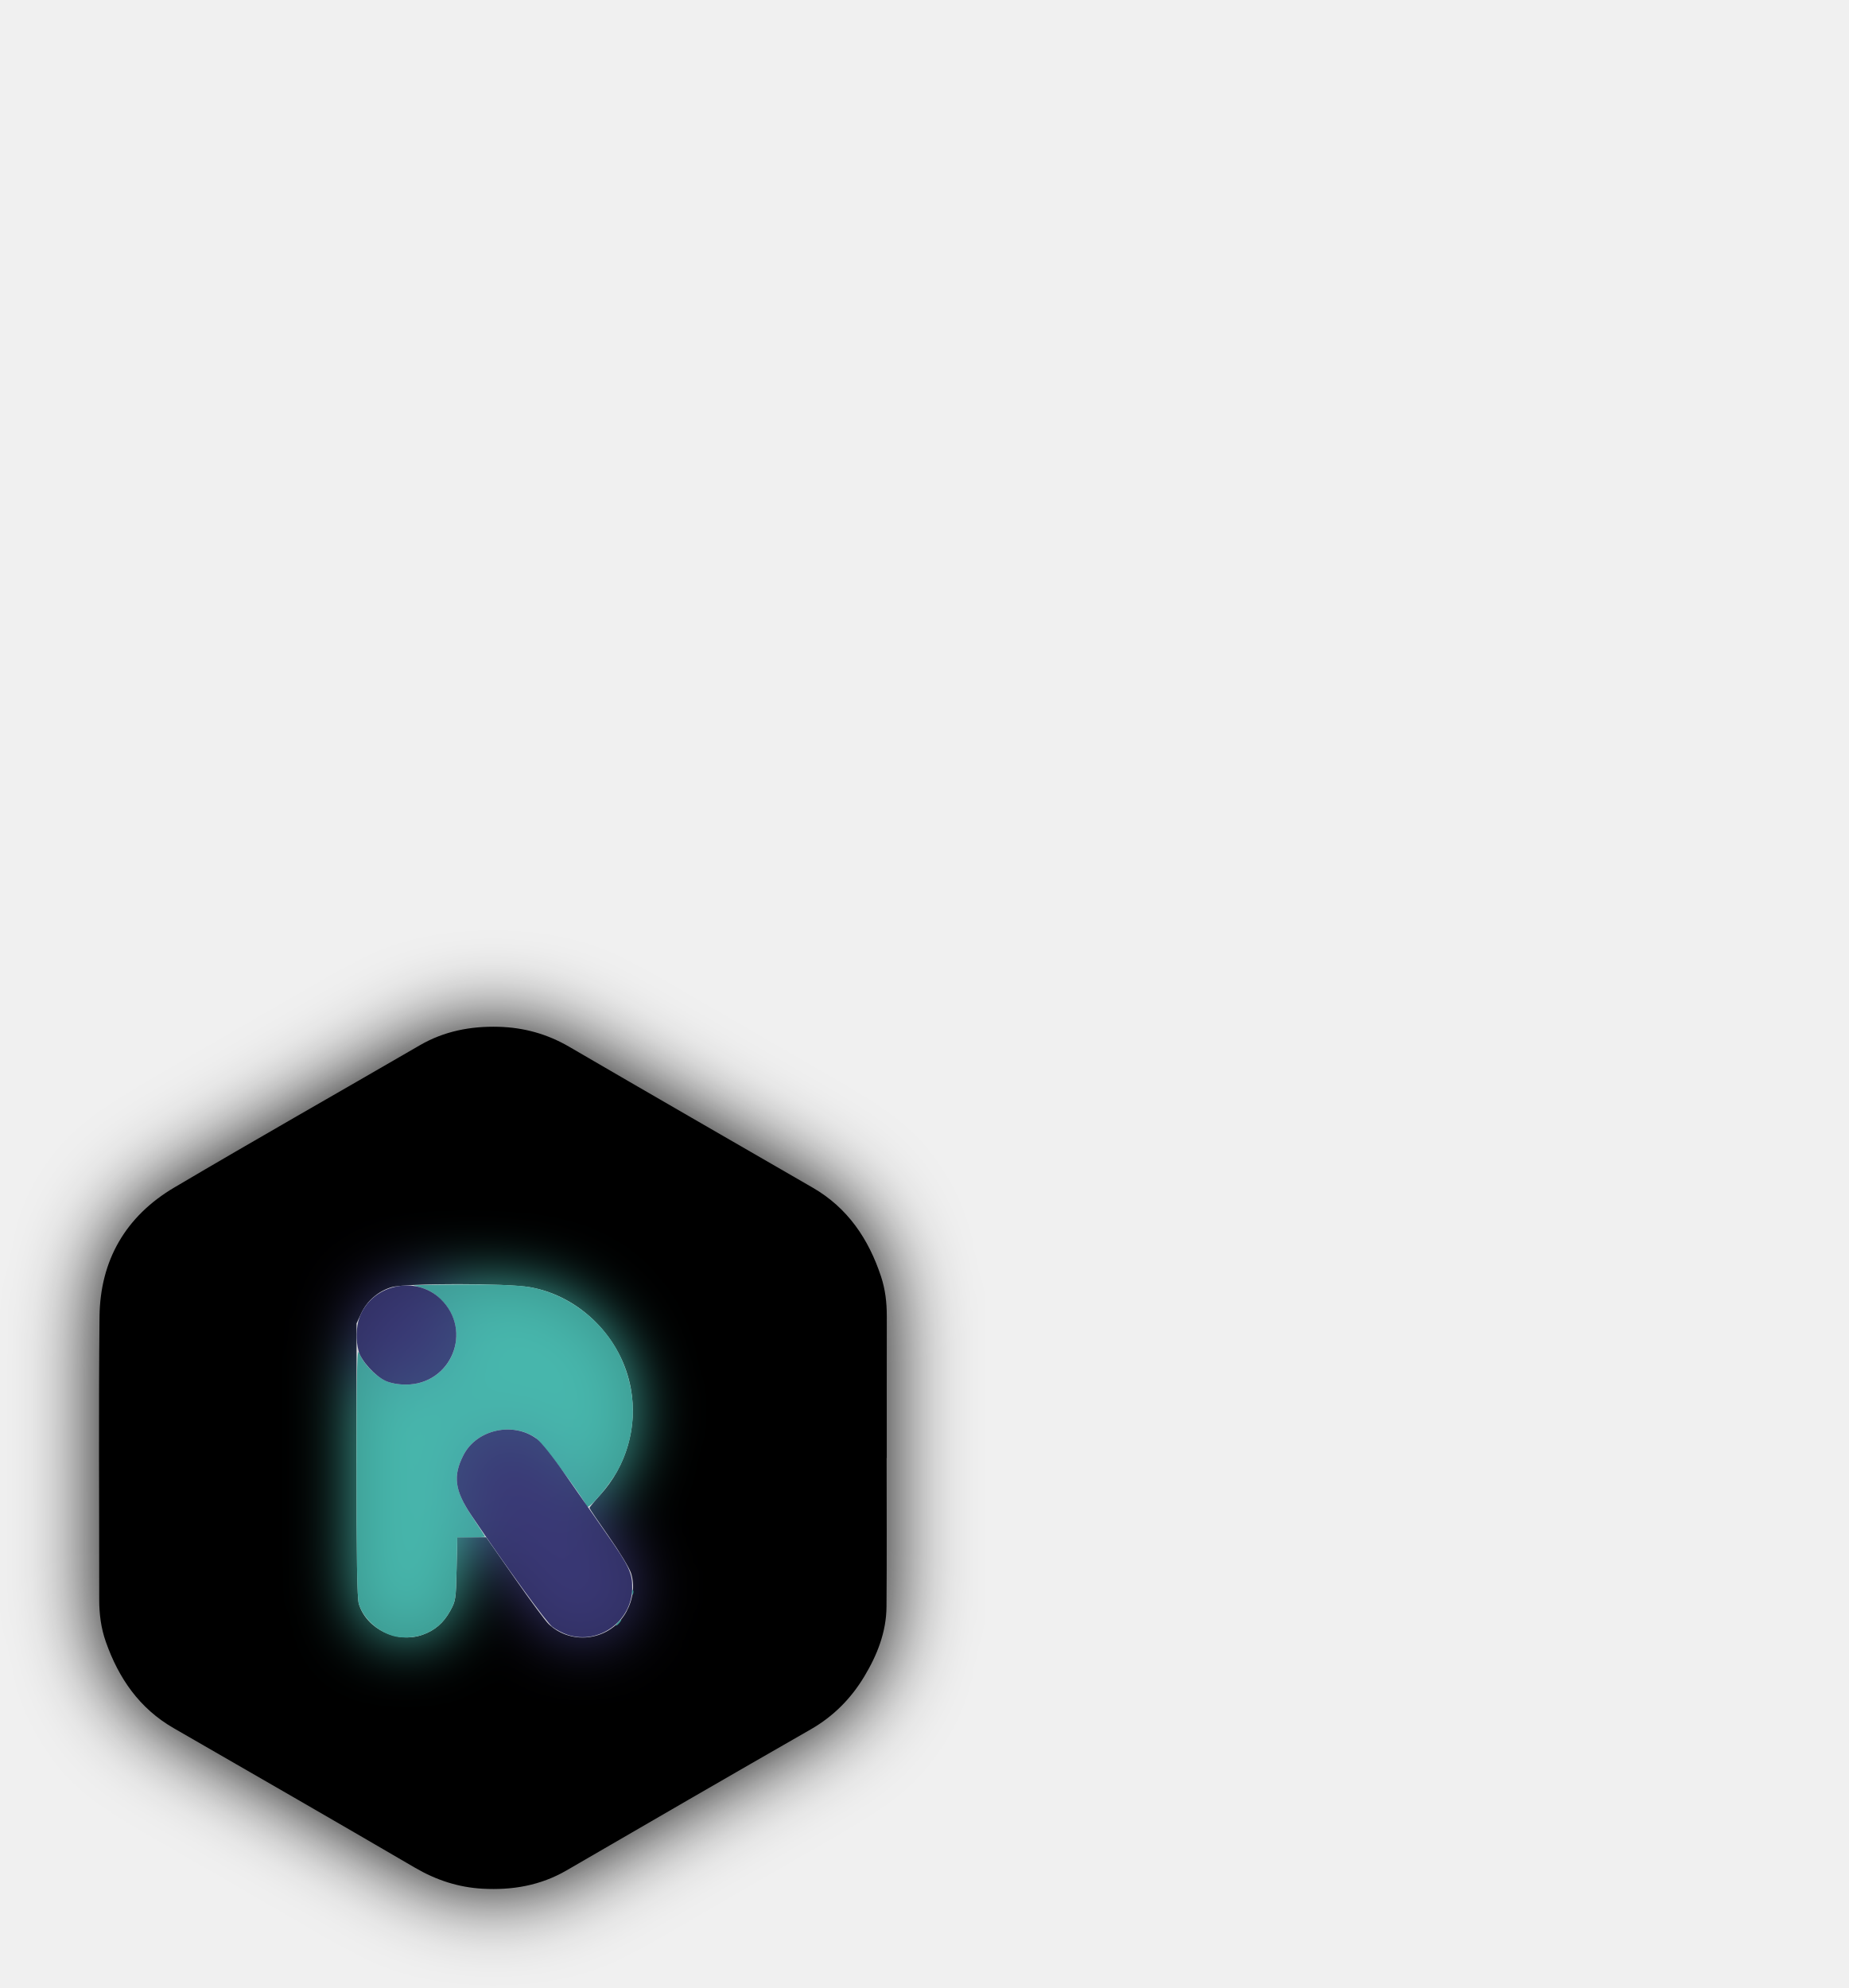
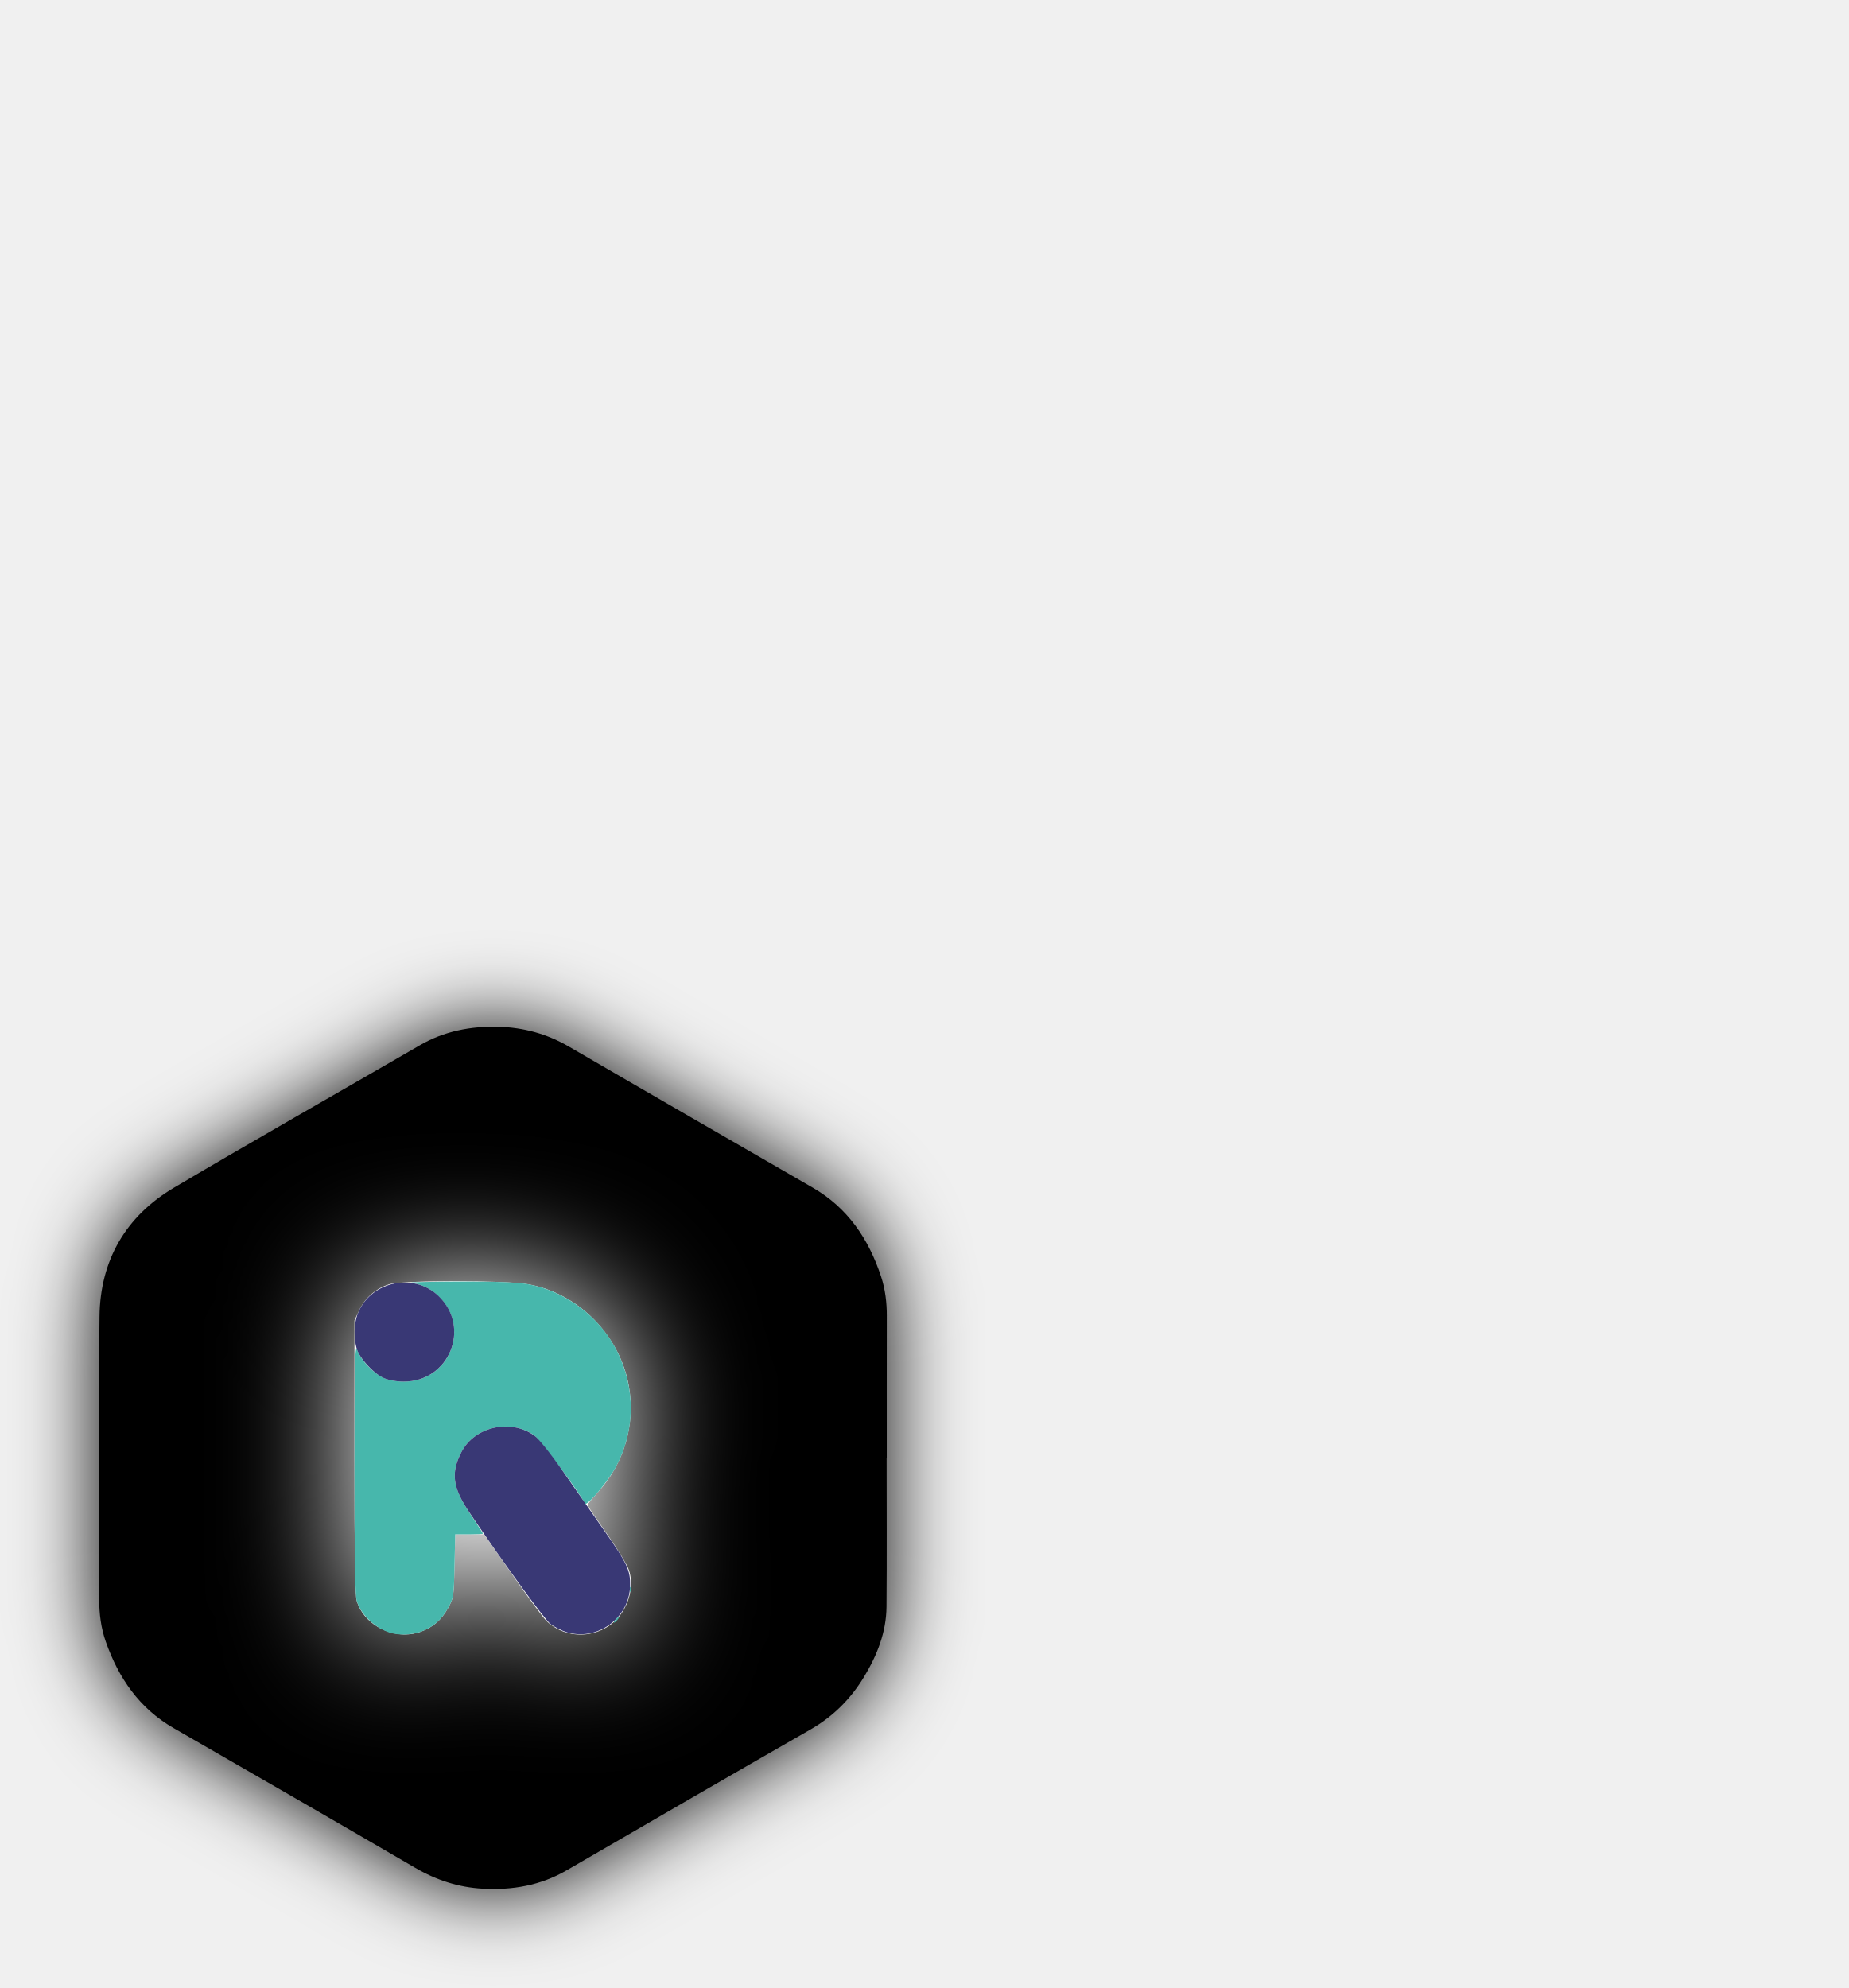
<svg xmlns="http://www.w3.org/2000/svg" width="39.356mm" height="42.333mm" viewBox="0 0 139.452 150" id="svg3644" version="1.1">
  <defs id="defs3646">
    <filter style="color-interpolation-filters:sRGB" id="filter4478" x="-0.126" width="1.251" y="-0.115" height="1.23">
      <feGaussianBlur stdDeviation="3.67" id="feGaussianBlur4480" />
    </filter>
-     <filter style="color-interpolation-filters:sRGB" id="filter4495" x="-0.273" width="1.546" y="-0.214" height="1.428">
-       <feGaussianBlur stdDeviation="15.692" id="feGaussianBlur4497" />
+     <filter style="color-interpolation-filters:sRGB" id="filter4308" x="-0.547" width="2.093" y="-0.428" height="1.856">
+       <feGaussianBlur stdDeviation="31.366" id="feGaussianBlur4310" />
    </filter>
  </defs>
  <g id="layer1" transform="translate(-304.6452,-257.5716)">
-     <g id="g4511" transform="matrix(0.6666666,0,0,0.6666666,101.5484,135.8572)">
-       <path transform="matrix(1.272208,0,0,1.272208,-82.9269,-110.9443)" id="path3676" d="m 383.529,347.802 c 0.003,-1.205 -0.134,-2.388 -0.513,-3.531 -1.104,-3.334 -2.96,-6.099 -6.07,-7.896 -7.226,-4.175 -14.458,-8.337 -21.667,-12.537 -1.96,-1.143 -4.048,-1.718 -6.292,-1.777 -2.474,-0.064 -4.824,0.383 -7,1.646 -7.277,4.223 -14.599,8.374 -21.843,12.654 -4.319,2.553 -6.592,6.477 -6.646,11.49 -0.088,8.382 -0.021,16.764 -0.027,25.146 -10e-4,1.291 0.158,2.553 0.586,3.77 1.14,3.24 2.981,5.927 6.028,7.682 7.17,4.13 14.342,8.258 21.487,12.428 1.877,1.096 3.855,1.744 6.012,1.861 2.635,0.145 5.141,-0.283 7.461,-1.631 7.229,-4.195 14.459,-8.387 21.712,-12.541 2.023,-1.16 3.585,-2.738 4.772,-4.713 1.146,-1.904 1.953,-3.94 1.973,-6.189 0.037,-4.416 0.011,-8.832 0.011,-13.248 l 0.012,0 c 0,-4.205 -0.005,-8.41 0.004,-12.614 z" style="clip-rule:evenodd;fill-rule:evenodd;filter:url(#filter4478)" />
-       <path id="path4486" d="m 405.002,331.532 c 0.004,-1.533 -0.17,-3.038 -0.653,-4.492 -1.405,-4.242 -3.766,-7.759 -7.722,-10.045 -9.193,-5.311 -18.394,-10.606 -27.565,-15.95 -2.494,-1.454 -5.15,-2.186 -8.005,-2.261 -3.147,-0.081 -6.137,0.487 -8.905,2.094 -9.258,5.373 -18.573,10.653 -27.789,16.099 -5.495,3.248 -8.386,8.24 -8.455,14.618 -0.112,10.664 -0.027,21.327 -0.034,31.991 -0.002,1.642 0.201,3.248 0.746,4.796 1.45,4.122 3.792,7.54 7.669,9.773 9.122,5.254 18.246,10.506 27.336,15.811 2.388,1.394 4.904,2.219 7.649,2.368 3.352,0.184 6.54,-0.36 9.492,-2.075 9.197,-5.337 18.395,-10.67 27.622,-15.955 2.574,-1.476 4.561,-3.483 6.071,-5.996 1.458,-2.422 2.485,-5.013 2.51,-7.874 0.047,-5.618 0.014,-11.236 0.014,-16.854 l 0.015,0 c 0,-5.35 -0.006,-10.699 0.005,-16.048 z" style="clip-rule:evenodd;fill-rule:evenodd" />
-       <g id="g4499">
-         <g id="g7565" transform="matrix(0.2273064,0,0,0.2273064,256.1811,184.1058)" style="stroke:#000000;stroke-width:0;stroke-miterlimit:4;stroke-dasharray:none;stroke-opacity:1;filter:url(#filter4495)">
-           <g id="g7567" transform="translate(346.6968,610.6922)" style="stroke:#000000;stroke-width:0;stroke-miterlimit:4;stroke-dasharray:none;stroke-opacity:1">
-             <path style="fill:#fdfdfd;stroke:#000000;stroke-width:0;stroke-miterlimit:4;stroke-dasharray:none;stroke-opacity:1" d="m 76.89,196.539 c 6.101,-2.152 10.421,-5.869 13.699,-11.784 2.814,-5.078 2.923,-5.782 3.249,-21.004 l 0.338,-15.75 7.194,0 7.194,0 14.132,20.25 c 7.773,11.137 15.409,21.461 16.969,22.941 11.707,11.107 30.992,8.044 38.718,-6.151 3.376,-6.203 4.215,-13.069 2.336,-19.125 -0.782,-2.521 -5.764,-10.749 -11.07,-18.283 C 164.341,140.098 160,133.682 160,133.374 c 0,-0.308 2.438,-3.254 5.418,-6.547 C 178.41,112.471 184.017,92.966 180.606,74 176.063,48.743 155.418,27.934 130.499,23.495 118.949,21.437 68.307,21.42 61.432,23.471 54.848,25.435 49.26,30.247 46.381,36.429 L 44.02,41.5 l -0.01,67.884 c -0.007,48.651 0.319,68.981 1.151,71.758 3.736,12.47 19.014,19.884 31.73,15.397 z" id="path7569" />
-             <path style="fill:#47b7ac;stroke:#000000;stroke-width:0;stroke-miterlimit:4;stroke-dasharray:none;stroke-opacity:1" d="m 61.994,197.066 c -7.733,-2.352 -14.758,-8.997 -16.833,-15.924 -0.829,-2.767 -1.148,-21.69 -1.117,-66.258 0.038,-54.379 0.222,-61.886 1.428,-58.499 1.746,4.899 7.821,11.293 13.028,13.713 2.483,1.154 6.276,1.863 10,1.871 23.209,0.047 33.914,-27.617 16.703,-43.166 C 81.644,25.587 78.331,23.991 72.5,22.681 c -1.1,-0.247 9.7,-0.486 24,-0.53 18.416,-0.057 28.333,0.335 33.999,1.344 18.579,3.31 35.889,16.39 44.384,33.539 9.136,18.442 8.956,39.003 -0.499,57.04 -3.898,7.436 -14.944,20.515 -15.688,18.575 -1.598,-4.163 -22.405,-32.059 -25.462,-34.136 -11.96,-8.127 -29.528,-3.954 -35.959,8.542 -5.413,10.519 -4.417,17.634 4.294,30.662 3.537,5.291 6.431,9.769 6.431,9.952 0,0.183 -3.11,0.332 -6.912,0.332 l -6.912,0 -0.338,15.75 c -0.327,15.222 -0.435,15.926 -3.249,21.004 -3.278,5.915 -7.598,9.632 -13.699,11.784 -4.408,1.555 -10.776,1.78 -14.897,0.527 z M 174,190.5 c 0.685,-0.825 1.47,-1.5 1.745,-1.5 0.275,0 -0.06,0.675 -0.745,1.5 -0.685,0.825 -1.47,1.5 -1.745,1.5 -0.275,0 0.06,-0.675 0.745,-1.5 z m 7.079,-14.917 c -0.043,-1.054 0.193,-1.645 0.525,-1.312 0.332,0.332 0.368,1.195 0.079,1.917 -0.319,0.798 -0.556,0.561 -0.604,-0.604 z" id="path7571" />
-             <path style="fill:#393875;stroke:#000000;stroke-width:0;stroke-miterlimit:4;stroke-dasharray:none;stroke-opacity:1" d="m 149.222,196.586 c -2.353,-0.765 -5.787,-2.542 -7.631,-3.949 -2.966,-2.263 -22.414,-29.016 -40.226,-55.338 -8.492,-12.549 -9.471,-19.786 -4.089,-30.244 6.552,-12.731 24.61,-16.773 36.401,-8.146 2.223,1.626 8.219,9.147 14.324,17.966 5.775,8.343 15.087,21.713 20.694,29.712 11.097,15.833 12.719,19.318 12.568,27.004 -0.321,16.271 -16.66,27.999 -32.04,22.997 z M 58.5,70.129 C 53.265,67.738 46.43,60.212 45.081,55.355 43.648,50.193 43.791,43.332 45.427,38.748 51.298,22.295 73.19,17.177 85.838,29.301 102.241,45.025 91.274,72.015 68.5,71.968 c -3.661,-0.007 -7.559,-0.725 -10,-1.839 z" id="path7573" />
-           </g>
+     <g id="g4312">
+       <path transform="matrix(0.8481388,0,0,0.8481388,46.26381,61.89435)" id="path3676" d="m 383.529,347.802 c 0.003,-1.205 -0.134,-2.388 -0.513,-3.531 -1.104,-3.334 -2.96,-6.099 -6.07,-7.896 -7.226,-4.175 -14.458,-8.337 -21.667,-12.537 -1.96,-1.143 -4.048,-1.718 -6.292,-1.777 -2.474,-0.064 -4.824,0.383 -7,1.646 -7.277,4.223 -14.599,8.374 -21.843,12.654 -4.319,2.553 -6.592,6.477 -6.646,11.49 -0.088,8.382 -0.021,16.764 -0.027,25.146 -10e-4,1.291 0.158,2.553 0.586,3.77 1.14,3.24 2.981,5.927 6.028,7.682 7.17,4.13 14.342,8.258 21.487,12.428 1.877,1.096 3.855,1.744 6.012,1.861 2.635,0.145 5.141,-0.283 7.461,-1.631 7.229,-4.195 14.459,-8.387 21.712,-12.541 2.023,-1.16 3.585,-2.738 4.772,-4.713 1.146,-1.904 1.953,-3.94 1.973,-6.189 0.037,-4.416 0.011,-8.832 0.011,-13.248 l 0.012,0 c 0,-4.205 -0.005,-8.41 0.004,-12.614 z" style="clip-rule:evenodd;fill-rule:evenodd;filter:url(#filter4478)" />
+       <path id="path4486" d="m 371.55,356.878 c 0.003,-1.022 -0.114,-2.025 -0.435,-2.995 -0.936,-2.828 -2.51,-5.173 -5.148,-6.697 -6.129,-3.541 -12.262,-7.071 -18.377,-10.633 -1.662,-0.969 -3.433,-1.457 -5.336,-1.507 -2.098,-0.054 -4.091,0.325 -5.937,1.396 -6.172,3.582 -12.382,7.102 -18.526,10.732 -3.663,2.165 -5.591,5.493 -5.637,9.745 -0.075,7.109 -0.018,14.218 -0.023,21.327 -10e-4,1.095 0.134,2.165 0.497,3.197 0.967,2.748 2.528,5.027 5.113,6.515 6.081,3.503 12.164,7.004 18.224,10.541 1.592,0.93 3.27,1.479 5.099,1.578 2.235,0.123 4.36,-0.24 6.328,-1.383 6.131,-3.558 12.263,-7.113 18.415,-10.637 1.716,-0.984 3.041,-2.322 4.047,-3.997 0.972,-1.615 1.656,-3.342 1.673,-5.249 0.031,-3.745 0.009,-7.491 0.009,-11.236 l 0.01,0 c 0,-3.566 -0.004,-7.133 0.003,-10.698 z" style="clip-rule:evenodd;fill-rule:evenodd" />
+       <g style="fill:#ffffff;stroke:#000000;stroke-width:0;stroke-miterlimit:4;stroke-dasharray:none;stroke-opacity:1;filter:url(#filter4308)" transform="matrix(0.1515376,0,0,0.1515376,272.1931,258.3704)" id="g7565">
+         <g style="fill:#ffffff;stroke:#000000;stroke-width:0;stroke-miterlimit:4;stroke-dasharray:none;stroke-opacity:1" transform="translate(346.6968,610.6922)" id="g7567">
+           <path id="path7569" d="m 76.89,196.539 c 6.101,-2.152 10.421,-5.869 13.699,-11.784 2.814,-5.078 2.923,-5.782 3.249,-21.004 l 0.338,-15.75 7.194,0 7.194,0 14.132,20.25 c 7.773,11.137 15.409,21.461 16.969,22.941 11.707,11.107 30.992,8.044 38.718,-6.151 3.376,-6.203 4.215,-13.069 2.336,-19.125 -0.782,-2.521 -5.764,-10.749 -11.07,-18.283 C 164.341,140.098 160,133.682 160,133.374 c 0,-0.308 2.438,-3.254 5.418,-6.547 C 178.41,112.471 184.017,92.966 180.606,74 176.063,48.743 155.418,27.934 130.499,23.495 118.949,21.437 68.307,21.42 61.432,23.471 54.848,25.435 49.26,30.247 46.381,36.429 L 44.02,41.5 l -0.01,67.884 c -0.007,48.651 0.319,68.981 1.151,71.758 3.736,12.47 19.014,19.884 31.73,15.397 z" style="fill:#ffffff;stroke:#000000;stroke-width:0;stroke-miterlimit:4;stroke-dasharray:none;stroke-opacity:1" />
        </g>
-         <g transform="matrix(0.2273064,0,0,0.2273064,256.1811,184.1058)" id="layer1-6" style="opacity:0.8;stroke:#000000;stroke-width:0;stroke-miterlimit:4;stroke-dasharray:none;stroke-opacity:1">
-           <g transform="translate(346.6968,610.6922)" id="g6089" style="stroke:#000000;stroke-width:0;stroke-miterlimit:4;stroke-dasharray:none;stroke-opacity:1">
-             <path id="path6095" d="m 76.89,196.539 c 6.101,-2.152 10.421,-5.869 13.699,-11.784 2.814,-5.078 2.923,-5.782 3.249,-21.004 l 0.338,-15.75 7.194,0 7.194,0 14.132,20.25 c 7.773,11.137 15.409,21.461 16.969,22.941 11.707,11.107 30.992,8.044 38.718,-6.151 3.376,-6.203 4.215,-13.069 2.336,-19.125 -0.782,-2.521 -5.764,-10.749 -11.07,-18.283 C 164.341,140.098 160,133.682 160,133.374 c 0,-0.308 2.438,-3.254 5.418,-6.547 C 178.41,112.471 184.017,92.966 180.606,74 176.063,48.743 155.418,27.934 130.499,23.495 118.949,21.437 68.307,21.42 61.432,23.471 54.848,25.435 49.26,30.247 46.381,36.429 L 44.02,41.5 l -0.01,67.884 c -0.007,48.651 0.319,68.981 1.151,71.758 3.736,12.47 19.014,19.884 31.73,15.397 z" style="fill:#fdfdfd;stroke:#000000;stroke-width:0;stroke-miterlimit:4;stroke-dasharray:none;stroke-opacity:1" />
-             <path id="path6093" d="m 61.994,197.066 c -7.733,-2.352 -14.758,-8.997 -16.833,-15.924 -0.829,-2.767 -1.148,-21.69 -1.117,-66.258 0.038,-54.379 0.222,-61.886 1.428,-58.499 1.746,4.899 7.821,11.293 13.028,13.713 2.483,1.154 6.276,1.863 10,1.871 23.209,0.047 33.914,-27.617 16.703,-43.166 C 81.644,25.587 78.331,23.991 72.5,22.681 c -1.1,-0.247 9.7,-0.486 24,-0.53 18.416,-0.057 28.333,0.335 33.999,1.344 18.579,3.31 35.889,16.39 44.384,33.539 9.136,18.442 8.956,39.003 -0.499,57.04 -3.898,7.436 -14.944,20.515 -15.688,18.575 -1.598,-4.163 -22.405,-32.059 -25.462,-34.136 -11.96,-8.127 -29.528,-3.954 -35.959,8.542 -5.413,10.519 -4.417,17.634 4.294,30.662 3.537,5.291 6.431,9.769 6.431,9.952 0,0.183 -3.11,0.332 -6.912,0.332 l -6.912,0 -0.338,15.75 c -0.327,15.222 -0.435,15.926 -3.249,21.004 -3.278,5.915 -7.598,9.632 -13.699,11.784 -4.408,1.555 -10.776,1.78 -14.897,0.527 z M 174,190.5 c 0.685,-0.825 1.47,-1.5 1.745,-1.5 0.275,0 -0.06,0.675 -0.745,1.5 -0.685,0.825 -1.47,1.5 -1.745,1.5 -0.275,0 0.06,-0.675 0.745,-1.5 z m 7.079,-14.917 c -0.043,-1.054 0.193,-1.645 0.525,-1.312 0.332,0.332 0.368,1.195 0.079,1.917 -0.319,0.798 -0.556,0.561 -0.604,-0.604 z" style="fill:#47b7ac;stroke:#000000;stroke-width:0;stroke-miterlimit:4;stroke-dasharray:none;stroke-opacity:1" />
-             <path id="path6091" d="m 149.222,196.586 c -2.353,-0.765 -5.787,-2.542 -7.631,-3.949 -2.966,-2.263 -22.414,-29.016 -40.226,-55.338 -8.492,-12.549 -9.471,-19.786 -4.089,-30.244 6.552,-12.731 24.61,-16.773 36.401,-8.146 2.223,1.626 8.219,9.147 14.324,17.966 5.775,8.343 15.087,21.713 20.694,29.712 11.097,15.833 12.719,19.318 12.568,27.004 -0.321,16.271 -16.66,27.999 -32.04,22.997 z M 58.5,70.129 C 53.265,67.738 46.43,60.212 45.081,55.355 43.648,50.193 43.791,43.332 45.427,38.748 51.298,22.295 73.19,17.177 85.838,29.301 102.241,45.025 91.274,72.015 68.5,71.968 c -3.661,-0.007 -7.559,-0.725 -10,-1.839 z" style="fill:#393875;stroke:#000000;stroke-width:0;stroke-miterlimit:4;stroke-dasharray:none;stroke-opacity:1" />
-           </g>
+       </g>
+       <g style="opacity:1;stroke:#000000;stroke-width:0;stroke-miterlimit:4;stroke-dasharray:none;stroke-opacity:1" id="layer1-6" transform="matrix(0.1515376,0,0,0.1515376,272.1795,258.3704)">
+         <g style="stroke:#000000;stroke-width:0;stroke-miterlimit:4;stroke-dasharray:none;stroke-opacity:1" id="g6089" transform="translate(346.6968,610.6922)">
+           <path style="fill:#fdfdfd;stroke:#000000;stroke-width:0;stroke-miterlimit:4;stroke-dasharray:none;stroke-opacity:1" d="m 76.89,196.539 c 6.101,-2.152 10.421,-5.869 13.699,-11.784 2.814,-5.078 2.923,-5.782 3.249,-21.004 l 0.338,-15.75 7.194,0 7.194,0 14.132,20.25 c 7.773,11.137 15.409,21.461 16.969,22.941 11.707,11.107 30.992,8.044 38.718,-6.151 3.376,-6.203 4.215,-13.069 2.336,-19.125 -0.782,-2.521 -5.764,-10.749 -11.07,-18.283 C 164.341,140.098 160,133.682 160,133.374 c 0,-0.308 2.438,-3.254 5.418,-6.547 C 178.41,112.471 184.017,92.966 180.606,74 176.063,48.743 155.418,27.934 130.499,23.495 118.949,21.437 68.307,21.42 61.432,23.471 54.848,25.435 49.26,30.247 46.381,36.429 L 44.02,41.5 l -0.01,67.884 c -0.007,48.651 0.319,68.981 1.151,71.758 3.736,12.47 19.014,19.884 31.73,15.397 z" id="path6095" />
+           <path style="fill:#47b7ac;stroke:none;stroke-width:0;stroke-miterlimit:4;stroke-dasharray:none;stroke-opacity:1" d="m 61.994,197.066 c -7.733,-2.352 -14.758,-8.997 -16.833,-15.924 -0.829,-2.767 -1.148,-21.69 -1.117,-66.258 0.038,-54.379 0.222,-61.886 1.428,-58.499 1.746,4.899 7.821,11.293 13.028,13.713 2.483,1.154 6.276,1.863 10,1.871 23.209,0.047 33.914,-27.617 16.703,-43.166 C 81.644,25.587 78.331,23.991 72.5,22.681 c -1.1,-0.247 9.7,-0.486 24,-0.53 18.416,-0.057 28.333,0.335 33.999,1.344 18.579,3.31 35.889,16.39 44.384,33.539 9.136,18.442 8.956,39.003 -0.499,57.04 -3.898,7.436 -14.944,20.515 -15.688,18.575 -1.598,-4.163 -22.405,-32.059 -25.462,-34.136 -11.96,-8.127 -29.528,-3.954 -35.959,8.542 -5.413,10.519 -4.417,17.634 4.294,30.662 3.537,5.291 6.431,9.769 6.431,9.952 0,0.183 -3.11,0.332 -6.912,0.332 l -6.912,0 -0.338,15.75 c -0.327,15.222 -0.435,15.926 -3.249,21.004 -3.278,5.915 -7.598,9.632 -13.699,11.784 -4.408,1.555 -10.776,1.78 -14.897,0.527 z M 174,190.5 c 0.685,-0.825 1.47,-1.5 1.745,-1.5 0.275,0 -0.06,0.675 -0.745,1.5 -0.685,0.825 -1.47,1.5 -1.745,1.5 -0.275,0 0.06,-0.675 0.745,-1.5 z m 7.079,-14.917 c -0.043,-1.054 0.193,-1.645 0.525,-1.312 0.332,0.332 0.368,1.195 0.079,1.917 -0.319,0.798 -0.556,0.561 -0.604,-0.604 z" id="path6093" />
+           <path style="fill:#393875;stroke:none;stroke-width:0;stroke-miterlimit:4;stroke-dasharray:none;stroke-opacity:1" d="m 149.222,196.586 c -2.353,-0.765 -5.787,-2.542 -7.631,-3.949 -2.966,-2.263 -22.414,-29.016 -40.226,-55.338 -8.492,-12.549 -9.471,-19.786 -4.089,-30.244 6.552,-12.731 24.61,-16.773 36.401,-8.146 2.223,1.626 8.219,9.147 14.324,17.966 5.775,8.343 15.087,21.713 20.694,29.712 11.097,15.833 12.719,19.318 12.568,27.004 -0.321,16.271 -16.66,27.999 -32.04,22.997 z M 58.5,70.129 C 53.265,67.738 46.43,60.212 45.081,55.355 43.648,50.193 43.791,43.332 45.427,38.748 51.298,22.295 73.19,17.177 85.838,29.301 102.241,45.025 91.274,72.015 68.5,71.968 c -3.661,-0.007 -7.559,-0.725 -10,-1.839 z" id="path6091" />
        </g>
      </g>
    </g>
  </g>
</svg>
